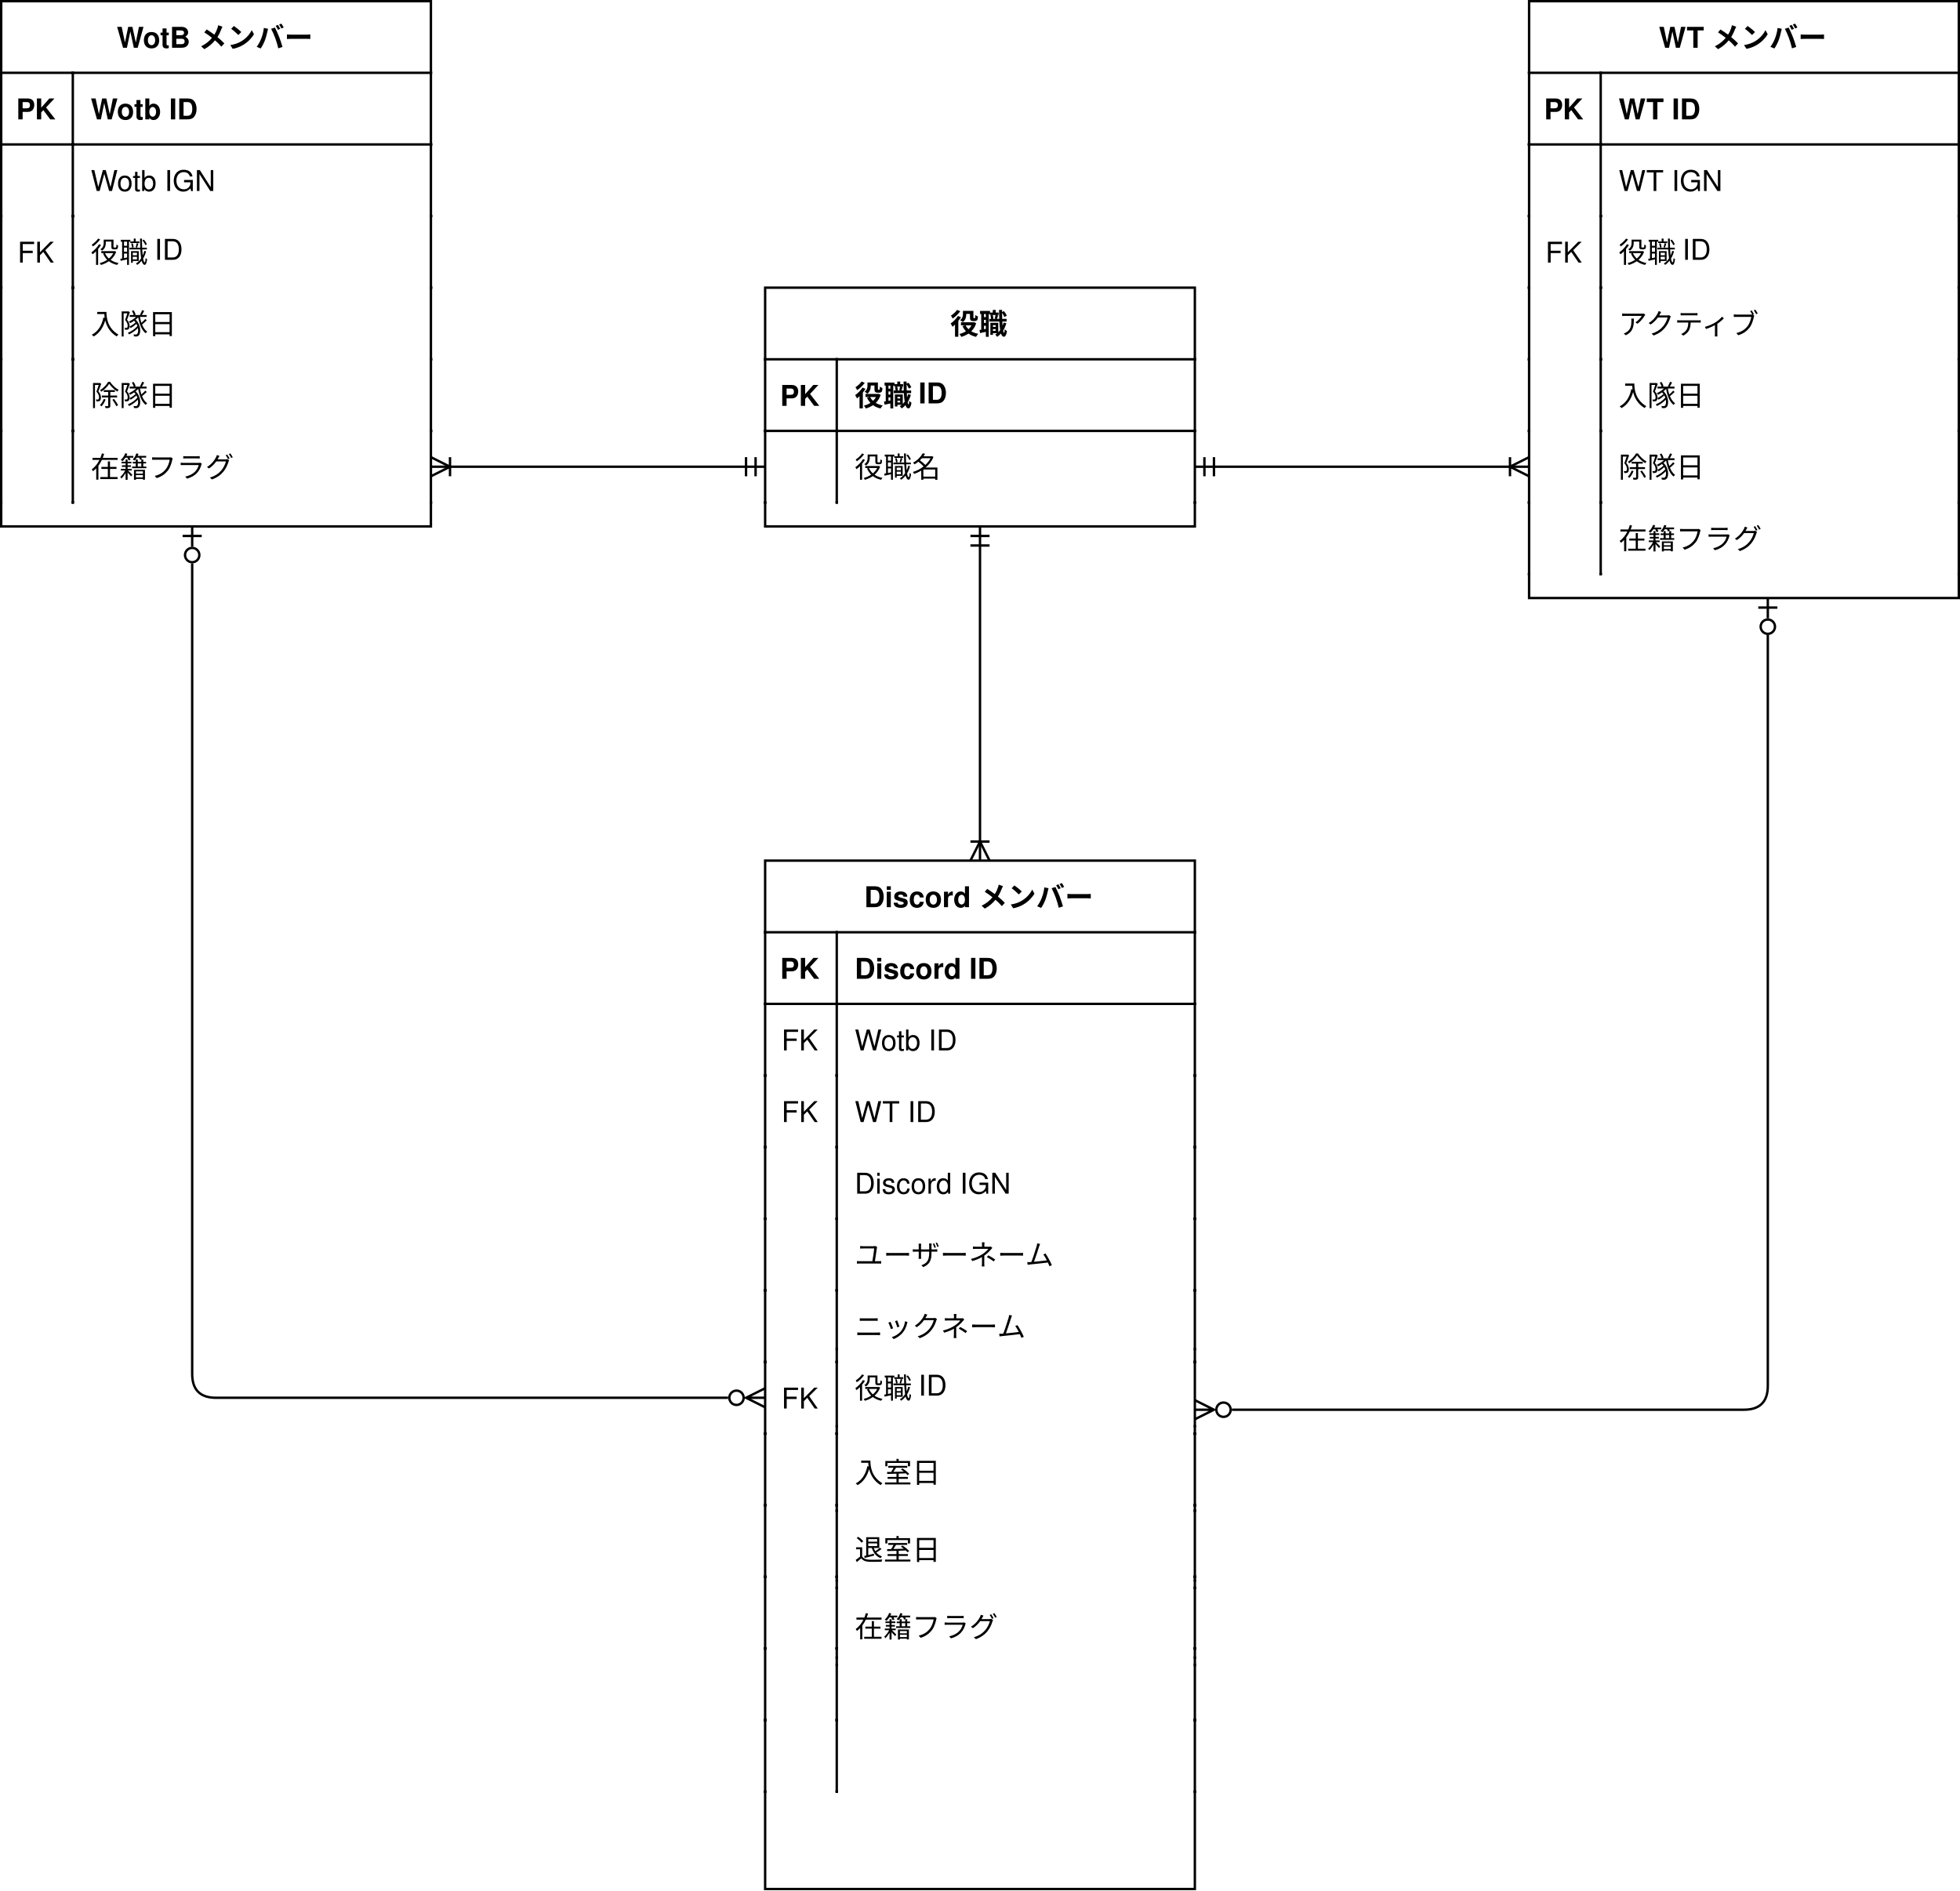
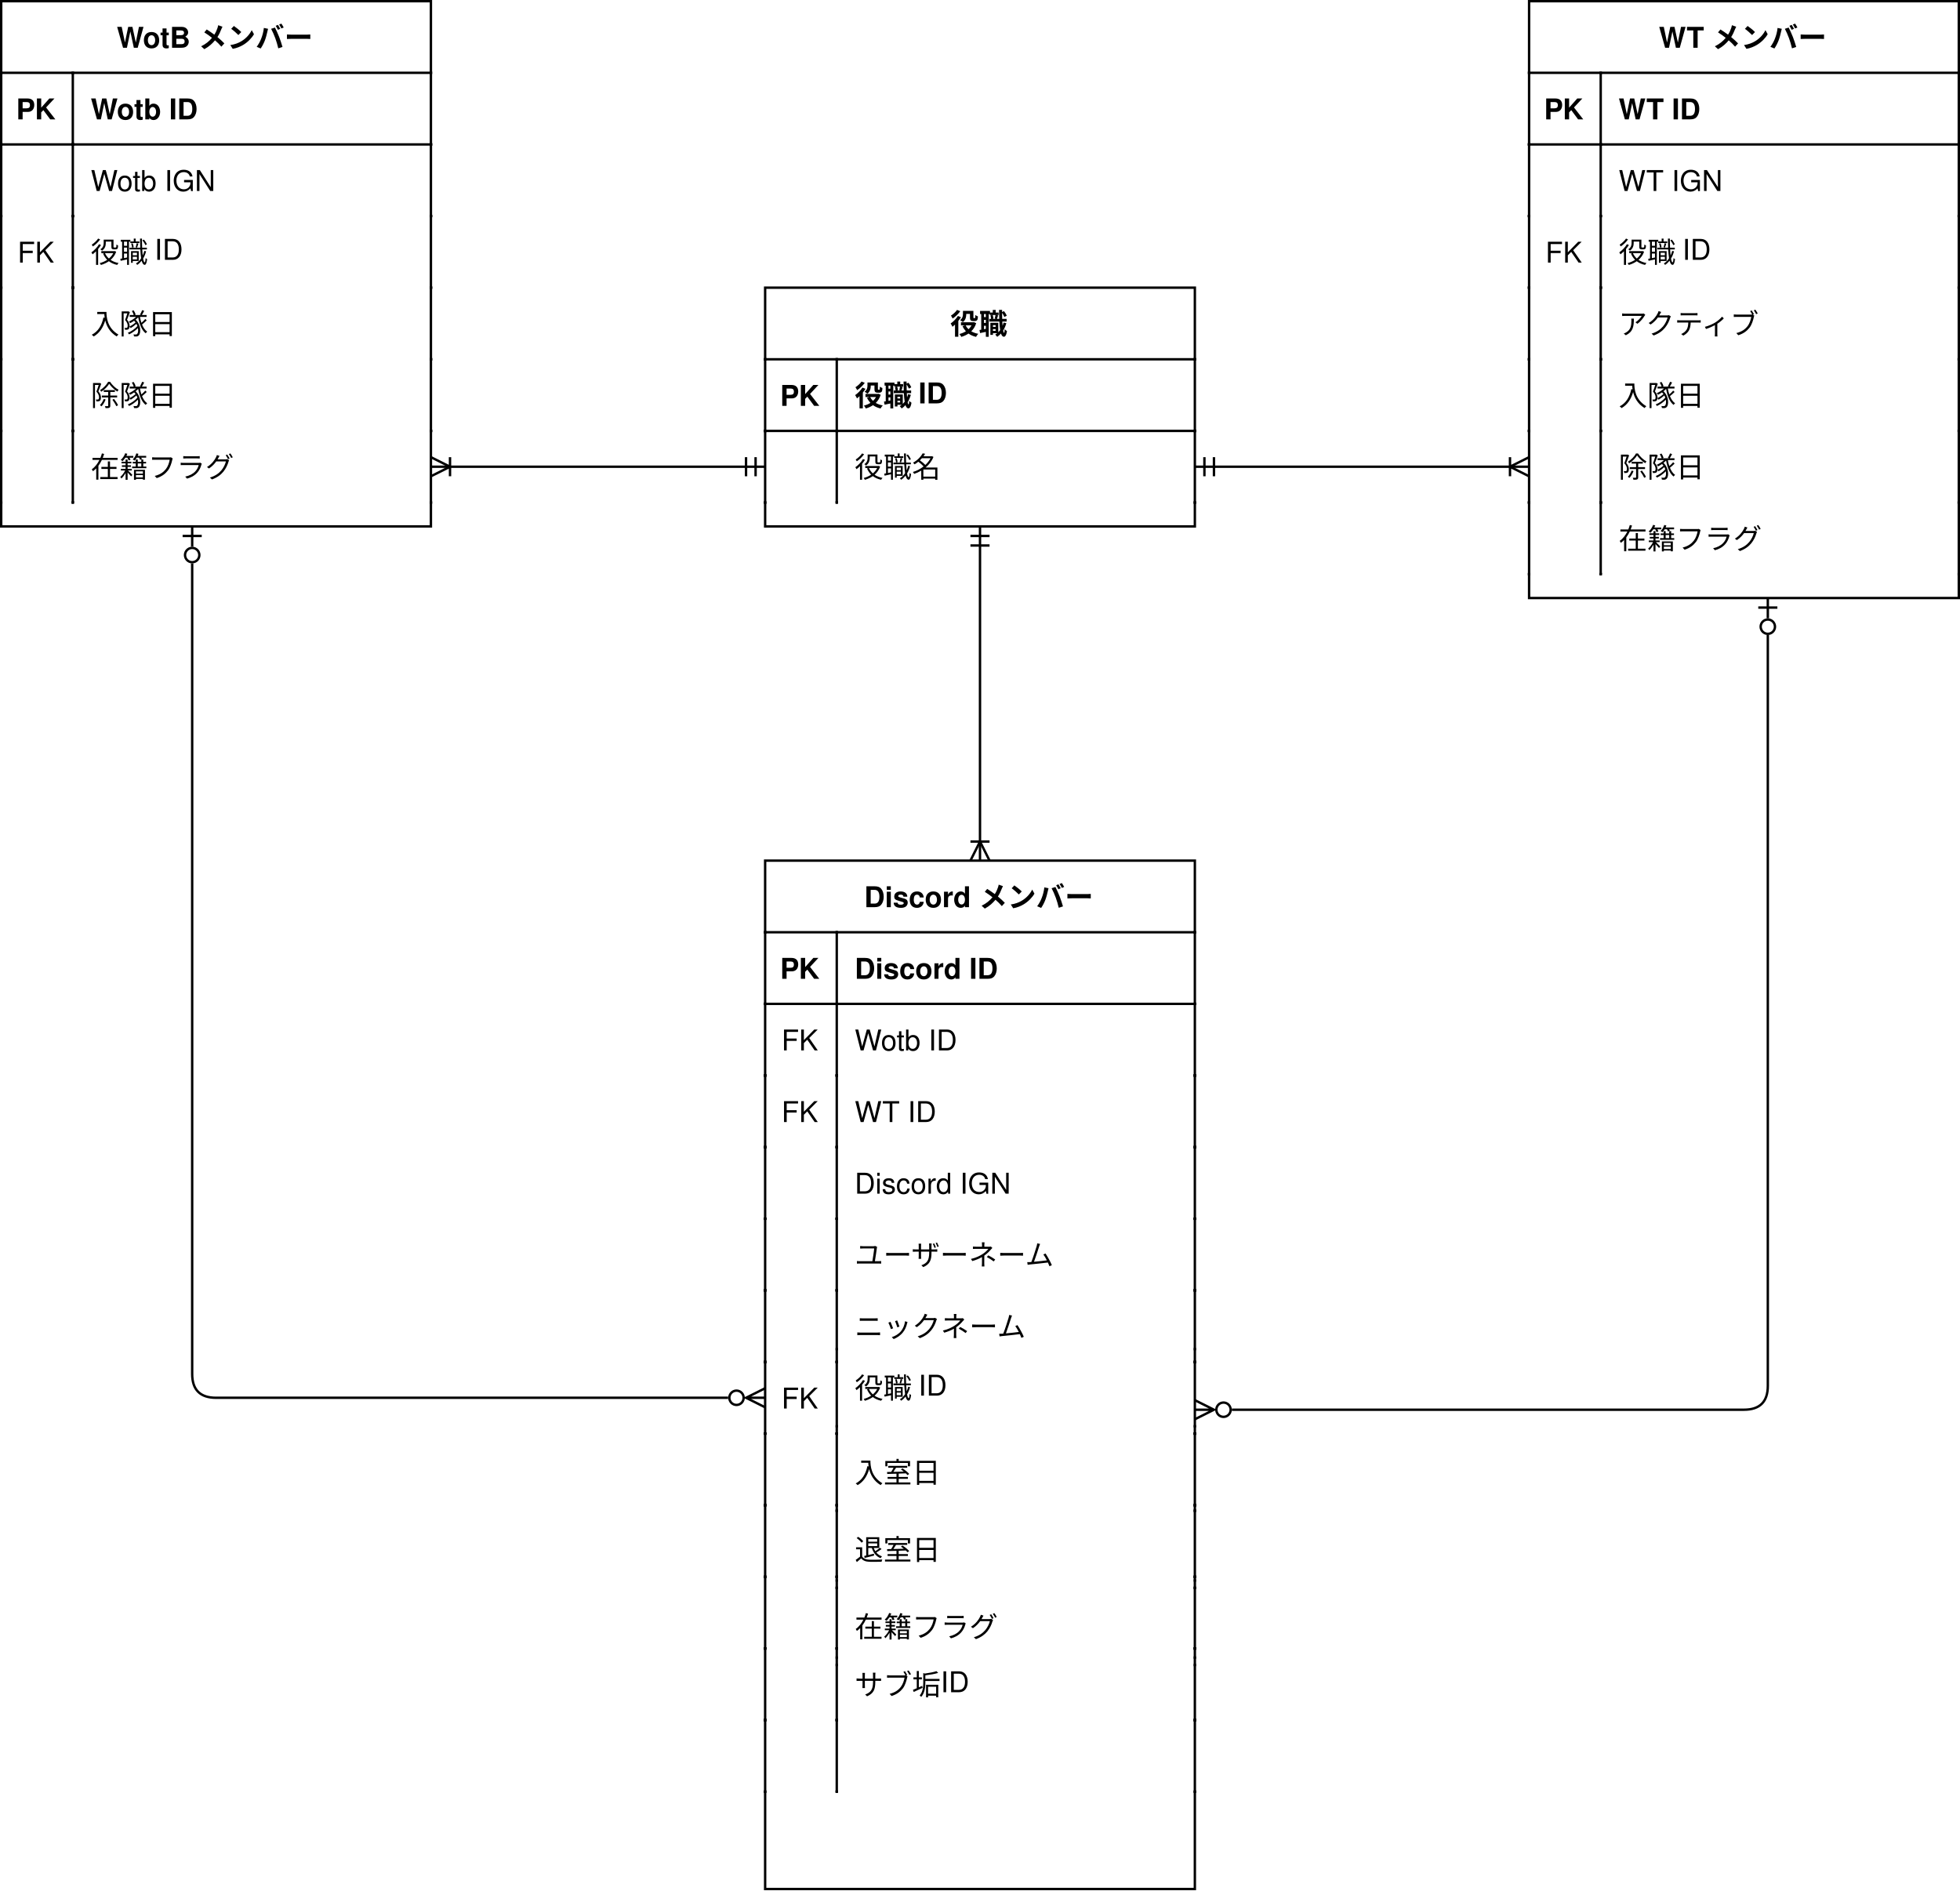
- <svg xmlns="http://www.w3.org/2000/svg" host="65bd71144e" version="1.1" width="821px" height="792px" viewBox="-0.5 -0.5 821 792" content="&lt;mxfile&gt;&lt;diagram id=&quot;SATHUXO9PVaUvgbyGDR9&quot; name=&quot;ページ1&quot;&gt;7Z1bj5s4FMc/jV8jiLk+JplMd7XTbdWO1O4jDUyCRHBEmEv66dcGG0hMWptQBgzSKAPGceD87R++HA4ArvZvHxLvsPuI/CACc81/A/AOzOe6Zhv4H0k55SmmoeUJ2yT0aaYy4Wv4M2DfpKnPoR8czzKmCEVpeDhP3KA4DjbpWZqXJOj1PNsTis5/9eBtAy7h68aL+NRvoZ/uaKpuueWBv4Jwu6M/7czt/MDeY5nplRx3no9eK0lwDeAqQSjNt/ZvqyAixmN2yb93f+VocWJJEKciX4D5F1686Jle2zeULnEKWEPgQLDQ6cYS0g2XHVqu6CWkJ2YXfDUHspl6P0jS8ph6SUrlgxpOwIKkXhgHCU7Qs/0o8g7HMMuep+zCyH/wTug5ZQWxveVT+Bb4X3L1SF4s5AMujOySwp9w4V/pyZDDXhRuY7y9wbYgv7hMgiM+lwfvmNIcvLWoAV+CJA3eKknUeh8CtA/S5ISz0KOQCklrMtP1tVItHJq2q9SIIqNHq+K2KLlUC29QwerFMzjxriqCrzENvegLbg1evM3EObc9MaCfoMOjl2yDlCYcUEhMt37B9imsHEbRCkWISBijmJSUogM9GAVP7Ls/UJqiPVOKXnlRaHbV5hL/YTustJkJTHy6K7yvl/v4j2RP0hWKj2mCKw4pI8D6vQZEwxr9oLB+p3P9ficYbEEvk9Pr8z9yimU480rFpMXQLsS4bDMIW+4pyoi0C30/iGutbAhbuWJWKGlVWlhpAOnSvAhX3thLgyV6jv0jJ1VxnkLqWXWo/IFT/r57ZxEZ6PK8y+PB24Tx9iH/pnWhsvkHVL5gYbUtma2qLlRcu7Lbg4DsZZXoF2StDiHr3KhX660z8ENWnjhhbWETK0RY9yphP/zbd8S2LavKSGXDuImpNzDV7ZCpus4Jdv/ePddGWC1q3qi4qs/59rY2wfIOLF2wdoCjg6U9iI5s6yorjVl+cmfCrCxmddEZnVY4e+uMTk8oK25llSjLT+8QyjomWJhg7QJ3AZwFWFvAtUmKGqQVV1pp0loTWKXBanYJVnuQHLWEjaoSR2tmcAg+XbAwlOWouNIqc9SFE0elOep0yFHXGCJH3VH2R936/qi7AgsHrG2AK6pzxxb1Tbbe72Ybc7DU3lnplsgqob3KZIU1q5ePYHLzEK0Ult3Qz8NsgbpwGGuQ3Tp6iPeY3sHTA/J92IG6esBRrkTCmqVIgsv+z5A3c/WQUFnluyRzQ+05aLsdkEiDtktvD4NfmXznFtpohFJUvFFR1phfoawq7h4SsiqN1WkhsgWsdunwYfALkcN0+DBGOfVj1E/9KOvwIaGy0pzlJ3kmzkpztlOPD+PWqZ2eYHaUK5VG3UplNnu+KDbu6TSqY7GUYoZV0mmgt/Cd1i4zM7gTa+VZ26UTCPutgaHVFTaqQmg1a+Z1VHemk1BaZZCaU6e1AUi79AIxJd10+gFSVq9GBtIal3LVvekklFYZpLIDjAmk+Ejx8FAn7nSDdEt2RznYd+sG++Nzp5sG+9lPsqXLip6Bvw2Y5wWVaJfuI9q0sAWT03cixsxku/+xVkh27t7O9k7Fnr8gEavw7voLLvURffTiU37gPiQnmGXLXPDKjHsv9j9lp5AdqGTkJaUjrSN6Tjb0UnSN9gRShn9yV6Vp5Dp/KXwSRF4avgRnxd/09IYmtp5xpYGNyE0RsqbAhgWG4N1M19p4ykYbxgJEp46KZeXtpaeirvErEAN1VSyr36g6JrpW3zMZ4GpvM+dFGd2V7pRovNdqH/Hb6QiwAX679F/Ub46F048xYVn3xsXemsg4Newl40SNDA97zt/2tVaat1DAr3GboOdDjQ2vWLCIWUx1B9WwwCI9fii6EGBAbWbb2ES25WafVgs0E/H0vGYReM2JS9wm73HNJj82vQuPG5T4YLyP1zVzu7yuGZWLfDotSDYNUznJzF6PUk1lBqnmKMeoJj9ELSGp6rhUQmqVu0nWfBC07XRUKk/bLgelFt+LG+bTH0XVGxVsLd7lYzCR6lvXVWWy6oak/8BEUtBx4OSaRwSGidKiro2LpbrBz6kPJBJE+7qqzVLJ0GYTS0HHz8rpxnv7pzYk5yhfl6TXPI1aGfOrEuJBRl2V+WnVuGhNPJXmaZfPw1m3ToP3g6+WuJUVwqtV8+A4XWyyyqUl6nx8kQJLT+UiZaGIg7JEbVAax85EX3n6dvkQHXtX8MBg6wgbVSHYsuCvPGydJduAXMQHdRkrXglUZqyty8k5MRZ0/HydzdYJhj77al/zF1Mbu7fGDewrQCXkVBqg05RrA4CKPtLVCkAHOeNqj3LC1e7ddE5btJxmWDMzTIv9DWhpd0lLyUmXntBylAv79q3PyvWWltN6PimNtfGJllIu/R3S0pGcPukHLZk1xkVLh59IUYOWEnIqTcvpxZsNaNnlE1DOIN+86TR6DnDwtLzVF6a3tJzes5D9pCap54RLokmncTW0QcaoLWrWuICpazVRapUgpoygSiMTCowgrkWGuBpNQD5aBr3I4i2+xszSoWNYupl9GmKmn8+tmW6WXzNvBxZ7Kmn4QbwEGwYUbxi/rbrzWRnSA3/+IuRk/xqGWSP8YBWuaaE1ol/tIrjWrAz0QT4FSThg/d1fvugCf66zQO1KxWeXafus82jOoFvReAw1o+aOuXYB7jHjv6lmFIER7JnlVm7FgrfwIdcM3ayrGqOIRX7jDUbXtJmml7rr9ghqCxSYjqoGLz8G2z226LpMOo9C/jNI0CP6xEU4fwvT71Rhsp1FN8+DneO9Mrw52alEN78exDz/HRruvFEcc+Zn99uQ5RWF6gRiacKRzekvfCYzMOXow7oYfbgXuuenTr9Uas6VUwQNvXQJYwXlYdu5ghpVHgGvojYqT/sVoSeimxdjTktvqLptX6hui6mO7eidKtnotKD0CYue10V+vJGfQeMqaPD3K8F3LRQ7FRb1710L1BOl+q4FFwrW4fbftWDwy/Kib7YYqrVZd+qPWxvvJgil1aaQeIfdR+QHJMf/&lt;/diagram&gt;&lt;/mxfile&gt;">
+ <svg xmlns="http://www.w3.org/2000/svg" host="65bd71144e" version="1.1" width="821px" height="792px" viewBox="-0.5 -0.5 821 792" content="&lt;mxfile&gt;&lt;diagram id=&quot;SATHUXO9PVaUvgbyGDR9&quot; name=&quot;ページ1&quot;&gt;7Z1dj5s4FIZ/jW8jiPm8TDKZ7mqn26odqd1LGpgEieCIMB/pr18bbCAxaW1CGTBIUQSGOHDewwO2jw8ArvZvHxLvsPuI/CACc81/A/AOzOemYeFvUnDKCwzXzgu2SejnRXpZ8DX8GdBCjZY+h35wPNsxRShKw8N54QbFcbBJz8q8JEGv57s9oej8Xw/eNuAKvm68iC/9Fvrpjpbqlltu+CsItzv6186cnt/eYzvTMznuPB+9VorgGsBVglCaL+3fVkFEbMfskv/u/srW4sCSIE5FfgDzH7x40TM9t28oXeISsIbAgWCh04UlpAsu27Rc0VNIT8wu+GwOZDH1fpCi5TH1kpTKBzVcgAVJvTAOElygZ+tR5B2OYbZ7XrILI//BO6HnlFXE1pZP4Vvgf8nVI/tiIR9wZWSVVP6EK/9KD4Zs9qJwG+PlDbYF+cdlEhzxsTx4x5TuwVuLGvAlSNLgrVJErfchQPsgTU54F7oVUiGpJzNdXytu4dCyXcUjih096orbouZSLbxABasXz+DEu6oIPsc09KIv+Grw4m0mzrntiQH9BB0evWQbpLTggEJiuvULtk9h5TCKVihCRMIYxaSmFB3oxih4Yr/9gdIU7ZlS9MyLSrOzNpf4g+2w0mYmMPHhrvC6Xq7jD9k9SVcoPqYJdhxSR4D1ew2IhjX6QWH9Tuf6/U4w2IJeJqfX53/kFMtw5pWKSYuhXYhxec0gbLmnKCPSLvT9IK61siFs5YpZoaRVaWWlAaRr8yLsvLGXBkv0HPtHTqriOIXUs+pQ+QOX/H33ziIy0OX7Lo8HbxPG24f8l9aFyuYfUPmChdVryWxVdaHq2pXdHgRkL12iX5C1OoSsc6NerV+dgR+y+sQJawubWCHCulcJ++HfviO2bVlVRiprxk1MvYGpbodM1XVOsPv3fnJthNXC80bFVX3OX29rEyzvwNIFawc4Oljag3iQbV1lpTHLd+5MmJXFrC7ao9MKZ2/t0ekJZcWtrBJl+e4dQlnHBAsTrF3gLoCzAGsLuDYpUYO04korTVprAqs0WM0uwWoPkqOWsFFV4mhNDw7BpwsWhrIcFVdaZY66cOKoNEedDjnqGkPkqDvK51G3/nnUXYGFA9Y2wI7q3LFBfZON97vZwhwstXdWuiWySmivMllhzejlI5jCPESdwrIbxnmYLVAXDmMMsttAD/EnpneI9ID8M+xAQz3gKEciYc1QJMFl/3vIm4V6SKis8l3SmAYmWwBtl9EeBj8y+c5XaKMWSuF4o6KsMb9CWVXCPSRkVRqr00BkC1jtMuDD4AcihxnwYYyy68eo7/pRNuBDQmWlOct38kycleZspxEfxq1dOz3B7ChHKo26kcqs93xRLNzTblTHYiVFD6tk0EBv4TuNXWZmcCfWyrO2yyAQ9l8DQ6srbFSF0GrW9OuoHkwnobTKIDWnh9YGIO0yCsSUDNPpB0iZX40MpDUh5apH00korTJIZRsYE0jxlmLyUCfhdIMMS3ZH2dh36xr74wunmxr72V+yocuKnoG/DVjkBZVol+4jemlhCyan70SMmclW/2NXIVm5eztbOxVr/oJkrMKr6y+41kf00YtP+Yb7kBxgtlsWglfuuPdi/1N2CNmGyo68pLSldUTPyYaeiq7RJ4GU4Z/cVWkZOc9fCp8EkZeGL8FZ9TfN3tDExjOuXGAjClOE7FJgzQJD8G6ma23MstGGMQDRaaBi6by9jFTUNX4EYqChiqX7jerBRNfqn0wGONrbLHhRRnelH0o0Pmq1j/jttAXYAL9dxi/qN+fC6UebsPS9cbG3JjNODXtJO1EjzcOe87d9rZXmLRSIa9wm6PlQY8MrFixyFlPdQTUtsMgTPxQdCDCgNrNtbCLbcrNvqwWaiUR6XrMIvBbEJW6T9zhnk2+b3oXHDUp8MN7pdc3CLq9rRuUi304Lkk3NVE4ys9etVFOZRqo5yjaqyTdRS0iq2i6VkFrlxyRrPgjadtoqladtl41Si3+KG+bsj8L1RgVbiw/5GEym+tZ1VZmsuiEZPzCRFHScOLlmisAwUVr42rhYqht8n/pAMkG0r6vaLJVMbTaxFHQ8V0433js+tSE5R/m6JL1mNmqlza9KigcZdVXmp1UTojXxVJqnXc6Hs27tBu8HXy1xKyuEV6tm4jgdbLLKoSUafHxRAstI5aJkoUiAsoQ3KI1jZ6KvPH27nETH3hU8MNg6wkZVCLYs+SsPW2fJFiCX8UFdxoo7gcqMtXU5OSfGgo7n19lsnGDova/2tXgxtbF7a97AvgJUQk6lATp1uTYAqOiUrlYAOsgeV3uUHa5277pz2qLl1MOamWEa7G9AS7tLWkp2uvSElqMc2LdvnSvXW1pO4/mkNnaNT7SUCunvkJaOZPdJP2jJrDEuWjp8R4oatJSQU2laTi/ebEDLLmdAOYN886bTaB7g4GlZl64oH4lnicFcK5sUvgaLuSqRpBJaq4xSXZO8NU4sJZp0mnRDG2QC28KzxkVTXatJYasEMWUEVRqZUKB5cS1txNVUA/KpNOhJFq/4NWaWDh3D0s3s2xAz/XxuzXSz/Jl5O7DYlKXhZ/gSvDCg+IXxW9edz8p8H/j7F/ko+3dhmDXCj05hNm/PmpVZQMi3IAkHrL/7y7dg4O91lsVdqeTtDTwDmjPoVjQeg2fU3DHXLsBPzPgzeUaRNcGeWW7lVix4Cx+yZ+hmnWuMLlF5A2fRNW2m6aXuuj0Cb4EC87aqmc2PwXaPjbwui85TlP8MEvSIPnHpz9/C9DtVmCxnqc/zTOh4rcx9TlYqqc+vZzjP/4fmQm+U5JwF4f02n3lFoTqBWJlw2nP6D59JD0zZ+rAuWh/uhe75odMflZpz9RQZRS/jxVhFeU53rqJGziMQctSG87TvCD0R3bxoc1p6Q9Vt+0J1W0x1bEfvVNmNdgtKH7DocV3sjxfyI2jsggZ/vxJ8EUOxUmFR/17EQMNUqi9icKGgD7f/IgaDH7MXfe3FUK3NHqf+uLXxaoJQWr0UEu+w+4j8gOzxPw==&lt;/diagram&gt;&lt;/mxfile&gt;">
  <defs>
    <clipPath id="mx-clip-0-30-30-30-0">
      <rect x="0" y="30" width="30" height="30" />
    </clipPath>
    <clipPath id="mx-clip-36-30-144-30-0">
      <rect x="36" y="30" width="144" height="30" />
    </clipPath>
    <clipPath id="mx-clip-36-60-144-30-0">
      <rect x="36" y="60" width="144" height="30" />
    </clipPath>
    <clipPath id="mx-clip-0-90-30-30-0">
      <rect x="0" y="90" width="30" height="30" />
    </clipPath>
    <clipPath id="mx-clip-36-90-144-30-0">
      <rect x="36" y="90" width="144" height="30" />
    </clipPath>
    <clipPath id="mx-clip-36-120-144-30-0">
      <rect x="36" y="120" width="144" height="30" />
    </clipPath>
    <clipPath id="mx-clip-36-150-144-30-0">
      <rect x="36" y="150" width="144" height="30" />
    </clipPath>
    <clipPath id="mx-clip-36-180-144-30-0">
      <rect x="36" y="180" width="144" height="30" />
    </clipPath>
    <clipPath id="mx-clip-640-30-30-30-0">
      <rect x="640" y="30" width="30" height="30" />
    </clipPath>
    <clipPath id="mx-clip-676-30-144-30-0">
      <rect x="676" y="30" width="144" height="30" />
    </clipPath>
    <clipPath id="mx-clip-676-60-144-30-0">
      <rect x="676" y="60" width="144" height="30" />
    </clipPath>
    <clipPath id="mx-clip-640-90-30-30-0">
      <rect x="640" y="90" width="30" height="30" />
    </clipPath>
    <clipPath id="mx-clip-676-90-144-30-0">
      <rect x="676" y="90" width="144" height="30" />
    </clipPath>
    <clipPath id="mx-clip-676-120-144-30-0">
      <rect x="676" y="120" width="144" height="30" />
    </clipPath>
    <clipPath id="mx-clip-676-150-144-30-0">
      <rect x="676" y="150" width="144" height="30" />
    </clipPath>
    <clipPath id="mx-clip-676-180-144-30-0">
      <rect x="676" y="180" width="144" height="30" />
    </clipPath>
    <clipPath id="mx-clip-676-210-144-30-0">
      <rect x="676" y="210" width="144" height="30" />
    </clipPath>
    <clipPath id="mx-clip-320-150-30-30-0">
      <rect x="320" y="150" width="30" height="30" />
    </clipPath>
    <clipPath id="mx-clip-356-150-144-30-0">
      <rect x="356" y="150" width="144" height="30" />
    </clipPath>
    <clipPath id="mx-clip-356-180-144-30-0">
      <rect x="356" y="180" width="144" height="30" />
    </clipPath>
    <clipPath id="mx-clip-320-390-30-30-0">
      <rect x="320" y="390" width="30" height="30" />
    </clipPath>
    <clipPath id="mx-clip-356-390-144-30-0">
      <rect x="356" y="390" width="144" height="30" />
    </clipPath>
    <clipPath id="mx-clip-320-420-30-30-0">
      <rect x="320" y="420" width="30" height="30" />
    </clipPath>
    <clipPath id="mx-clip-356-420-144-30-0">
      <rect x="356" y="420" width="144" height="30" />
    </clipPath>
    <clipPath id="mx-clip-320-450-30-30-0">
      <rect x="320" y="450" width="30" height="30" />
    </clipPath>
    <clipPath id="mx-clip-356-450-144-30-0">
      <rect x="356" y="450" width="144" height="30" />
    </clipPath>
    <clipPath id="mx-clip-356-480-144-30-0">
      <rect x="356" y="480" width="144" height="30" />
    </clipPath>
    <clipPath id="mx-clip-356-510-144-30-0">
      <rect x="356" y="510" width="144" height="30" />
    </clipPath>
    <clipPath id="mx-clip-356-540-144-30-0">
      <rect x="356" y="540" width="144" height="30" />
    </clipPath>
    <clipPath id="mx-clip-320-570-30-30-0">
      <rect x="320" y="570" width="30" height="30" />
+     </clipPath>
+     <clipPath id="mx-clip-356-690-144-30-0">
+       <rect x="356" y="690" width="144" height="30" />
    </clipPath>
    <clipPath id="mx-clip-356-565-144-32-0">
      <rect x="356" y="565" width="144" height="32" />
    </clipPath>
    <clipPath id="mx-clip-356-600-144-32-0">
      <rect x="356" y="600" width="144" height="32" />
    </clipPath>
    <clipPath id="mx-clip-356-632-144-32-0">
      <rect x="356" y="632" width="144" height="32" />
    </clipPath>
    <clipPath id="mx-clip-356-665-144-32-0">
      <rect x="356" y="665" width="144" height="32" />
    </clipPath>
  </defs>
  <g>
    <path d="M 0 30 L 0 0 L 180 0 L 180 30" fill="rgb(255, 255, 255)" stroke="rgb(0, 0, 0)" stroke-miterlimit="10" pointer-events="all" />
    <path d="M 0 30 L 0 220 L 180 220 L 180 30" fill="none" stroke="rgb(0, 0, 0)" stroke-miterlimit="10" pointer-events="none" />
    <path d="M 0 30 L 180 30" fill="none" stroke="rgb(0, 0, 0)" stroke-miterlimit="10" pointer-events="none" />
    <path d="M 30 30 L 30 60 L 30 90 L 30 120 L 30 150 L 30 180 L 30 210" fill="none" stroke="rgb(0, 0, 0)" stroke-miterlimit="10" pointer-events="none" />
    <g fill="rgb(0, 0, 0)" font-family="Helvetica" font-weight="bold" pointer-events="none" text-anchor="middle" font-size="12px">
      <text x="89.5" y="19.5">
                WotB メンバー
            </text>
    </g>
    <path d="M 0 30 M 180 30 M 180 60 L 0 60" fill="none" stroke="rgb(0, 0, 0)" stroke-linecap="square" stroke-miterlimit="10" pointer-events="none" />
    <path d="M 0 30 M 30 30 M 30 60 M 0 60" fill="none" stroke="rgb(0, 0, 0)" stroke-linecap="square" stroke-miterlimit="10" pointer-events="none" />
    <g fill="rgb(0, 0, 0)" font-family="Helvetica" font-weight="bold" pointer-events="none" clip-path="url(#mx-clip-0-30-30-30-0)" text-anchor="middle" font-size="12px">
      <text x="14.5" y="49.5">
                PK
            </text>
    </g>
    <path d="M 30 30 M 180 30 M 180 60 M 30 60" fill="none" stroke="rgb(0, 0, 0)" stroke-linecap="square" stroke-miterlimit="10" pointer-events="none" />
    <g fill="rgb(0, 0, 0)" font-family="Helvetica" font-weight="bold" text-decoration="underline" pointer-events="none" clip-path="url(#mx-clip-36-30-144-30-0)" font-size="12px">
      <text x="37.5" y="49.5">
                Wotb ID
            </text>
    </g>
    <path d="M 0 60 M 180 60 M 180 90 M 0 90" fill="none" stroke="rgb(0, 0, 0)" stroke-linecap="square" stroke-miterlimit="10" pointer-events="none" />
    <path d="M 0 60 M 30 60 M 30 90 M 0 90" fill="none" stroke="rgb(0, 0, 0)" stroke-linecap="square" stroke-miterlimit="10" pointer-events="none" />
    <path d="M 30 60 M 180 60 M 180 90 M 30 90" fill="none" stroke="rgb(0, 0, 0)" stroke-linecap="square" stroke-miterlimit="10" pointer-events="none" />
    <g fill="rgb(0, 0, 0)" font-family="Helvetica" pointer-events="none" clip-path="url(#mx-clip-36-60-144-30-0)" font-size="12px">
      <text x="37.5" y="79.5">
                Wotb IGN
            </text>
    </g>
    <path d="M 0 90 M 180 90 M 180 120 M 0 120" fill="none" stroke="rgb(0, 0, 0)" stroke-linecap="square" stroke-miterlimit="10" pointer-events="none" />
    <path d="M 0 90 M 30 90 M 30 120 M 0 120" fill="none" stroke="rgb(0, 0, 0)" stroke-linecap="square" stroke-miterlimit="10" pointer-events="none" />
    <g fill="rgb(0, 0, 0)" font-family="Helvetica" pointer-events="none" clip-path="url(#mx-clip-0-90-30-30-0)" text-anchor="middle" font-size="12px">
      <text x="14.5" y="109.5">
                FK
            </text>
    </g>
    <path d="M 30 90 M 180 90 M 180 120 M 30 120" fill="none" stroke="rgb(0, 0, 0)" stroke-linecap="square" stroke-miterlimit="10" pointer-events="none" />
    <g fill="rgb(0, 0, 0)" font-family="Helvetica" pointer-events="none" clip-path="url(#mx-clip-36-90-144-30-0)" font-size="12px">
      <text x="37.5" y="109.5">
                役職 ID
            </text>
    </g>
    <path d="M 0 120 M 180 120 M 180 150 M 0 150" fill="none" stroke="rgb(0, 0, 0)" stroke-linecap="square" stroke-miterlimit="10" pointer-events="none" />
    <path d="M 0 120 M 30 120 M 30 150 M 0 150" fill="none" stroke="rgb(0, 0, 0)" stroke-linecap="square" stroke-miterlimit="10" pointer-events="none" />
    <path d="M 30 120 M 180 120 M 180 150 M 30 150" fill="none" stroke="rgb(0, 0, 0)" stroke-linecap="square" stroke-miterlimit="10" pointer-events="none" />
    <g fill="rgb(0, 0, 0)" font-family="Helvetica" pointer-events="none" clip-path="url(#mx-clip-36-120-144-30-0)" font-size="12px">
      <text x="37.5" y="139.5">
                入隊日
            </text>
    </g>
    <path d="M 0 150 M 180 150 M 180 180 M 0 180" fill="none" stroke="rgb(0, 0, 0)" stroke-linecap="square" stroke-miterlimit="10" pointer-events="none" />
    <path d="M 0 150 M 30 150 M 30 180 M 0 180" fill="none" stroke="rgb(0, 0, 0)" stroke-linecap="square" stroke-miterlimit="10" pointer-events="none" />
    <path d="M 30 150 M 180 150 M 180 180 M 30 180" fill="none" stroke="rgb(0, 0, 0)" stroke-linecap="square" stroke-miterlimit="10" pointer-events="none" />
    <g fill="rgb(0, 0, 0)" font-family="Helvetica" pointer-events="none" clip-path="url(#mx-clip-36-150-144-30-0)" font-size="12px">
      <text x="37.5" y="169.5">
                除隊日
            </text>
    </g>
    <path d="M 0 180 M 180 180 M 180 210 M 0 210" fill="none" stroke="rgb(0, 0, 0)" stroke-linecap="square" stroke-miterlimit="10" pointer-events="none" />
    <path d="M 0 180 M 30 180 M 30 210 M 0 210" fill="none" stroke="rgb(0, 0, 0)" stroke-linecap="square" stroke-miterlimit="10" pointer-events="none" />
    <path d="M 30 180 M 180 180 M 180 210 M 30 210" fill="none" stroke="rgb(0, 0, 0)" stroke-linecap="square" stroke-miterlimit="10" pointer-events="none" />
    <g fill="rgb(0, 0, 0)" font-family="Helvetica" pointer-events="none" clip-path="url(#mx-clip-36-180-144-30-0)" font-size="12px">
      <text x="37.5" y="199.5">
                在籍フラグ
            </text>
    </g>
    <path d="M 640 30 L 640 0 L 820 0 L 820 30" fill="rgb(255, 255, 255)" stroke="rgb(0, 0, 0)" stroke-miterlimit="10" pointer-events="none" />
    <path d="M 640 30 L 640 250 L 820 250 L 820 30" fill="none" stroke="rgb(0, 0, 0)" stroke-miterlimit="10" pointer-events="none" />
    <path d="M 640 30 L 820 30" fill="none" stroke="rgb(0, 0, 0)" stroke-miterlimit="10" pointer-events="none" />
    <path d="M 670 30 L 670 60 L 670 90 L 670 120 L 670 150 L 670 180 L 670 210 L 670 240" fill="none" stroke="rgb(0, 0, 0)" stroke-miterlimit="10" pointer-events="none" />
    <g fill="rgb(0, 0, 0)" font-family="Helvetica" font-weight="bold" pointer-events="none" text-anchor="middle" font-size="12px">
      <text x="729.5" y="19.5">
                WT メンバー
            </text>
    </g>
    <path d="M 640 30 M 820 30 M 820 60 L 640 60" fill="none" stroke="rgb(0, 0, 0)" stroke-linecap="square" stroke-miterlimit="10" pointer-events="none" />
    <path d="M 640 30 M 670 30 M 670 60 M 640 60" fill="none" stroke="rgb(0, 0, 0)" stroke-linecap="square" stroke-miterlimit="10" pointer-events="none" />
    <g fill="rgb(0, 0, 0)" font-family="Helvetica" font-weight="bold" pointer-events="none" clip-path="url(#mx-clip-640-30-30-30-0)" text-anchor="middle" font-size="12px">
      <text x="654.5" y="49.5">
                PK
            </text>
    </g>
    <path d="M 670 30 M 820 30 M 820 60 M 670 60" fill="none" stroke="rgb(0, 0, 0)" stroke-linecap="square" stroke-miterlimit="10" pointer-events="none" />
    <g fill="rgb(0, 0, 0)" font-family="Helvetica" font-weight="bold" text-decoration="underline" pointer-events="none" clip-path="url(#mx-clip-676-30-144-30-0)" font-size="12px">
      <text x="677.5" y="49.5">
                WT ID
            </text>
    </g>
    <path d="M 640 60 M 820 60 M 820 90 M 640 90" fill="none" stroke="rgb(0, 0, 0)" stroke-linecap="square" stroke-miterlimit="10" pointer-events="none" />
    <path d="M 640 60 M 670 60 M 670 90 M 640 90" fill="none" stroke="rgb(0, 0, 0)" stroke-linecap="square" stroke-miterlimit="10" pointer-events="none" />
    <path d="M 670 60 M 820 60 M 820 90 M 670 90" fill="none" stroke="rgb(0, 0, 0)" stroke-linecap="square" stroke-miterlimit="10" pointer-events="none" />
    <g fill="rgb(0, 0, 0)" font-family="Helvetica" pointer-events="none" clip-path="url(#mx-clip-676-60-144-30-0)" font-size="12px">
      <text x="677.5" y="79.5">
                WT IGN
            </text>
    </g>
    <path d="M 640 90 M 820 90 M 820 120 M 640 120" fill="none" stroke="rgb(0, 0, 0)" stroke-linecap="square" stroke-miterlimit="10" pointer-events="none" />
    <path d="M 640 90 M 670 90 M 670 120 M 640 120" fill="none" stroke="rgb(0, 0, 0)" stroke-linecap="square" stroke-miterlimit="10" pointer-events="none" />
    <g fill="rgb(0, 0, 0)" font-family="Helvetica" pointer-events="none" clip-path="url(#mx-clip-640-90-30-30-0)" text-anchor="middle" font-size="12px">
      <text x="654.5" y="109.5">
                FK
            </text>
    </g>
    <path d="M 670 90 M 820 90 M 820 120 M 670 120" fill="none" stroke="rgb(0, 0, 0)" stroke-linecap="square" stroke-miterlimit="10" pointer-events="none" />
    <g fill="rgb(0, 0, 0)" font-family="Helvetica" pointer-events="none" clip-path="url(#mx-clip-676-90-144-30-0)" font-size="12px">
      <text x="677.5" y="109.5">
                役職 ID
            </text>
    </g>
    <path d="M 640 120 M 820 120 M 820 150 M 640 150" fill="none" stroke="rgb(0, 0, 0)" stroke-linecap="square" stroke-miterlimit="10" pointer-events="none" />
    <path d="M 640 120 M 670 120 M 670 150 M 640 150" fill="none" stroke="rgb(0, 0, 0)" stroke-linecap="square" stroke-miterlimit="10" pointer-events="none" />
    <path d="M 670 120 M 820 120 M 820 150 M 670 150" fill="none" stroke="rgb(0, 0, 0)" stroke-linecap="square" stroke-miterlimit="10" pointer-events="none" />
    <g fill="rgb(0, 0, 0)" font-family="Helvetica" pointer-events="none" clip-path="url(#mx-clip-676-120-144-30-0)" font-size="12px">
      <text x="677.5" y="139.5">
                アクティブ
            </text>
    </g>
    <path d="M 640 150 M 820 150 M 820 180 M 640 180" fill="none" stroke="rgb(0, 0, 0)" stroke-linecap="square" stroke-miterlimit="10" pointer-events="none" />
    <path d="M 640 150 M 670 150 M 670 180 M 640 180" fill="none" stroke="rgb(0, 0, 0)" stroke-linecap="square" stroke-miterlimit="10" pointer-events="none" />
    <path d="M 670 150 M 820 150 M 820 180 M 670 180" fill="none" stroke="rgb(0, 0, 0)" stroke-linecap="square" stroke-miterlimit="10" pointer-events="none" />
    <g fill="rgb(0, 0, 0)" font-family="Helvetica" pointer-events="none" clip-path="url(#mx-clip-676-150-144-30-0)" font-size="12px">
      <text x="677.5" y="169.5">
                入隊日
            </text>
    </g>
    <path d="M 640 180 M 820 180 M 820 210 M 640 210" fill="none" stroke="rgb(0, 0, 0)" stroke-linecap="square" stroke-miterlimit="10" pointer-events="none" />
    <path d="M 640 180 M 670 180 M 670 210 M 640 210" fill="none" stroke="rgb(0, 0, 0)" stroke-linecap="square" stroke-miterlimit="10" pointer-events="none" />
    <path d="M 670 180 M 820 180 M 820 210 M 670 210" fill="none" stroke="rgb(0, 0, 0)" stroke-linecap="square" stroke-miterlimit="10" pointer-events="none" />
    <g fill="rgb(0, 0, 0)" font-family="Helvetica" pointer-events="none" clip-path="url(#mx-clip-676-180-144-30-0)" font-size="12px">
      <text x="677.5" y="199.5">
                除隊日
            </text>
    </g>
    <path d="M 640 210 M 820 210 M 820 240 M 640 240" fill="none" stroke="rgb(0, 0, 0)" stroke-linecap="square" stroke-miterlimit="10" pointer-events="none" />
    <path d="M 640 210 M 670 210 M 670 240 M 640 240" fill="none" stroke="rgb(0, 0, 0)" stroke-linecap="square" stroke-miterlimit="10" pointer-events="none" />
    <path d="M 670 210 M 820 210 M 820 240 M 670 240" fill="none" stroke="rgb(0, 0, 0)" stroke-linecap="square" stroke-miterlimit="10" pointer-events="none" />
    <g fill="rgb(0, 0, 0)" font-family="Helvetica" pointer-events="none" clip-path="url(#mx-clip-676-210-144-30-0)" font-size="12px">
      <text x="677.5" y="229.5">
                在籍フラグ
            </text>
    </g>
    <path d="M 410 220 L 410 360" fill="none" stroke="rgb(0, 0, 0)" stroke-miterlimit="10" pointer-events="none" />
    <path d="M 414 224 L 406 224 M 414 228 L 406 228" fill="none" stroke="rgb(0, 0, 0)" stroke-miterlimit="10" pointer-events="none" />
    <path d="M 406 352 L 414 352 M 414 360 L 410 352 L 406 360" fill="none" stroke="rgb(0, 0, 0)" stroke-miterlimit="10" pointer-events="none" />
    <path d="M 320 150 L 320 120 L 500 120 L 500 150" fill="rgb(255, 255, 255)" stroke="rgb(0, 0, 0)" stroke-miterlimit="10" pointer-events="none" />
    <path d="M 320 150 L 320 220 L 500 220 L 500 150" fill="none" stroke="rgb(0, 0, 0)" stroke-miterlimit="10" pointer-events="none" />
    <path d="M 320 150 L 500 150" fill="none" stroke="rgb(0, 0, 0)" stroke-miterlimit="10" pointer-events="none" />
    <path d="M 350 150 L 350 180 L 350 210" fill="none" stroke="rgb(0, 0, 0)" stroke-miterlimit="10" pointer-events="none" />
    <g fill="rgb(0, 0, 0)" font-family="Helvetica" font-weight="bold" pointer-events="none" text-anchor="middle" font-size="12px">
      <text x="409.5" y="139.5">
                役職
            </text>
    </g>
    <path d="M 320 150 M 500 150 M 500 180 L 320 180" fill="none" stroke="rgb(0, 0, 0)" stroke-linecap="square" stroke-miterlimit="10" pointer-events="none" />
    <path d="M 320 150 M 350 150 M 350 180 M 320 180" fill="none" stroke="rgb(0, 0, 0)" stroke-linecap="square" stroke-miterlimit="10" pointer-events="none" />
    <g fill="rgb(0, 0, 0)" font-family="Helvetica" font-weight="bold" pointer-events="none" clip-path="url(#mx-clip-320-150-30-30-0)" text-anchor="middle" font-size="12px">
      <text x="334.5" y="169.5">
                PK
            </text>
    </g>
    <path d="M 350 150 M 500 150 M 500 180 M 350 180" fill="none" stroke="rgb(0, 0, 0)" stroke-linecap="square" stroke-miterlimit="10" pointer-events="none" />
    <g fill="rgb(0, 0, 0)" font-family="Helvetica" font-weight="bold" text-decoration="underline" pointer-events="none" clip-path="url(#mx-clip-356-150-144-30-0)" font-size="12px">
      <text x="357.5" y="169.5">
                役職 ID
            </text>
    </g>
    <path d="M 320 180 M 500 180 M 500 210 M 320 210" fill="none" stroke="rgb(0, 0, 0)" stroke-linecap="square" stroke-miterlimit="10" pointer-events="none" />
    <path d="M 320 180 M 350 180 M 350 210 M 320 210" fill="none" stroke="rgb(0, 0, 0)" stroke-linecap="square" stroke-miterlimit="10" pointer-events="none" />
    <path d="M 350 180 M 500 180 M 500 210 M 350 210" fill="none" stroke="rgb(0, 0, 0)" stroke-linecap="square" stroke-miterlimit="10" pointer-events="none" />
    <g fill="rgb(0, 0, 0)" font-family="Helvetica" pointer-events="none" clip-path="url(#mx-clip-356-180-144-30-0)" font-size="12px">
      <text x="357.5" y="199.5">
                役職名
            </text>
    </g>
    <path d="M 320 390 L 320 360 L 500 360 L 500 390" fill="rgb(255, 255, 255)" stroke="rgb(0, 0, 0)" stroke-miterlimit="10" pointer-events="none" />
    <path d="M 320 390 L 320 790.77 L 500 790.77 L 500 390" fill="none" stroke="rgb(0, 0, 0)" stroke-miterlimit="10" pointer-events="none" />
    <path d="M 320 390 L 500 390" fill="none" stroke="rgb(0, 0, 0)" stroke-miterlimit="10" pointer-events="none" />
    <path d="M 350 390 L 350 420 L 350 450 L 350 480 L 350 510 L 350 540 L 350 570 L 350 600 L 350 630 L 350 660 L 350 690 L 350 720 L 350 750" fill="none" stroke="rgb(0, 0, 0)" stroke-miterlimit="10" pointer-events="none" />
    <g fill="rgb(0, 0, 0)" font-family="Helvetica" font-weight="bold" pointer-events="none" text-anchor="middle" font-size="12px">
      <text x="409.5" y="379.5">
                Discord メンバー
            </text>
    </g>
    <path d="M 320 390 M 500 390 M 500 420 L 320 420" fill="none" stroke="rgb(0, 0, 0)" stroke-linecap="square" stroke-miterlimit="10" pointer-events="none" />
    <path d="M 320 390 M 350 390 M 350 420 M 320 420" fill="none" stroke="rgb(0, 0, 0)" stroke-linecap="square" stroke-miterlimit="10" pointer-events="none" />
    <g fill="rgb(0, 0, 0)" font-family="Helvetica" font-weight="bold" pointer-events="none" clip-path="url(#mx-clip-320-390-30-30-0)" text-anchor="middle" font-size="12px">
      <text x="334.5" y="409.5">
                PK
            </text>
    </g>
    <path d="M 350 390 M 500 390 M 500 420 M 350 420" fill="none" stroke="rgb(0, 0, 0)" stroke-linecap="square" stroke-miterlimit="10" pointer-events="none" />
    <g fill="rgb(0, 0, 0)" font-family="Helvetica" font-weight="bold" text-decoration="underline" pointer-events="none" clip-path="url(#mx-clip-356-390-144-30-0)" font-size="12px">
      <text x="357.5" y="409.5">
                Discord ID
            </text>
    </g>
    <path d="M 320 420 M 500 420 M 500 450 M 320 450" fill="none" stroke="rgb(0, 0, 0)" stroke-linecap="square" stroke-miterlimit="10" pointer-events="none" />
    <path d="M 320 420 M 350 420 M 350 450 M 320 450" fill="none" stroke="rgb(0, 0, 0)" stroke-linecap="square" stroke-miterlimit="10" pointer-events="none" />
    <g fill="rgb(0, 0, 0)" font-family="Helvetica" pointer-events="none" clip-path="url(#mx-clip-320-420-30-30-0)" text-anchor="middle" font-size="12px">
      <text x="334.5" y="439.5">
                FK
            </text>
    </g>
    <path d="M 350 420 M 500 420 M 500 450 M 350 450" fill="none" stroke="rgb(0, 0, 0)" stroke-linecap="square" stroke-miterlimit="10" pointer-events="none" />
    <g fill="rgb(0, 0, 0)" font-family="Helvetica" pointer-events="none" clip-path="url(#mx-clip-356-420-144-30-0)" font-size="12px">
      <text x="357.5" y="439.5">
                Wotb ID
            </text>
    </g>
    <path d="M 320 450 M 500 450 M 500 480 M 320 480" fill="none" stroke="rgb(0, 0, 0)" stroke-linecap="square" stroke-miterlimit="10" pointer-events="none" />
    <path d="M 320 450 M 350 450 M 350 480 M 320 480" fill="none" stroke="rgb(0, 0, 0)" stroke-linecap="square" stroke-miterlimit="10" pointer-events="none" />
    <g fill="rgb(0, 0, 0)" font-family="Helvetica" pointer-events="none" clip-path="url(#mx-clip-320-450-30-30-0)" text-anchor="middle" font-size="12px">
      <text x="334.5" y="469.5">
                FK
            </text>
    </g>
    <path d="M 350 450 M 500 450 M 500 480 M 350 480" fill="none" stroke="rgb(0, 0, 0)" stroke-linecap="square" stroke-miterlimit="10" pointer-events="none" />
    <g fill="rgb(0, 0, 0)" font-family="Helvetica" pointer-events="none" clip-path="url(#mx-clip-356-450-144-30-0)" font-size="12px">
      <text x="357.5" y="469.5">
                WT ID
            </text>
    </g>
    <path d="M 320 480 M 500 480 M 500 510 M 320 510" fill="none" stroke="rgb(0, 0, 0)" stroke-linecap="square" stroke-miterlimit="10" pointer-events="none" />
    <path d="M 320 480 M 350 480 M 350 510 M 320 510" fill="none" stroke="rgb(0, 0, 0)" stroke-linecap="square" stroke-miterlimit="10" pointer-events="none" />
    <path d="M 350 480 M 500 480 M 500 510 M 350 510" fill="none" stroke="rgb(0, 0, 0)" stroke-linecap="square" stroke-miterlimit="10" pointer-events="none" />
    <g fill="rgb(0, 0, 0)" font-family="Helvetica" pointer-events="none" clip-path="url(#mx-clip-356-480-144-30-0)" font-size="12px">
      <text x="357.5" y="499.5">
                Discord IGN
            </text>
    </g>
    <path d="M 320 510 M 500 510 M 500 540 M 320 540" fill="none" stroke="rgb(0, 0, 0)" stroke-linecap="square" stroke-miterlimit="10" pointer-events="none" />
    <path d="M 320 510 M 350 510 M 350 540 M 320 540" fill="none" stroke="rgb(0, 0, 0)" stroke-linecap="square" stroke-miterlimit="10" pointer-events="none" />
    <path d="M 350 510 M 500 510 M 500 540 M 350 540" fill="none" stroke="rgb(0, 0, 0)" stroke-linecap="square" stroke-miterlimit="10" pointer-events="none" />
    <g fill="rgb(0, 0, 0)" font-family="Helvetica" pointer-events="none" clip-path="url(#mx-clip-356-510-144-30-0)" font-size="12px">
      <text x="357.5" y="529.5">
                ユーザーネーム
            </text>
    </g>
    <path d="M 320 540 M 500 540 M 500 570 M 320 570" fill="none" stroke="rgb(0, 0, 0)" stroke-linecap="square" stroke-miterlimit="10" pointer-events="none" />
    <path d="M 320 540 M 350 540 M 350 570 M 320 570" fill="none" stroke="rgb(0, 0, 0)" stroke-linecap="square" stroke-miterlimit="10" pointer-events="none" />
    <path d="M 350 540 M 500 540 M 500 570 M 350 570" fill="none" stroke="rgb(0, 0, 0)" stroke-linecap="square" stroke-miterlimit="10" pointer-events="none" />
    <g fill="rgb(0, 0, 0)" font-family="Helvetica" pointer-events="none" clip-path="url(#mx-clip-356-540-144-30-0)" font-size="12px">
      <text x="357.5" y="559.5">
                ニックネーム
            </text>
    </g>
    <path d="M 320 570 M 500 570 M 500 600 M 320 600" fill="none" stroke="rgb(0, 0, 0)" stroke-linecap="square" stroke-miterlimit="10" pointer-events="none" />
    <path d="M 320 570 M 350 570 M 350 600 M 320 600" fill="none" stroke="rgb(0, 0, 0)" stroke-linecap="square" stroke-miterlimit="10" pointer-events="none" />
    <g fill="rgb(0, 0, 0)" font-family="Helvetica" pointer-events="none" clip-path="url(#mx-clip-320-570-30-30-0)" text-anchor="middle" font-size="12px">
      <text x="334.5" y="589.5">
                FK
            </text>
    </g>
    <path d="M 350 570 M 500 570 M 500 600 M 350 600" fill="none" stroke="rgb(0, 0, 0)" stroke-linecap="square" stroke-miterlimit="10" pointer-events="none" />
    <path d="M 320 600 M 500 600 M 500 630 M 320 630" fill="none" stroke="rgb(0, 0, 0)" stroke-linecap="square" stroke-miterlimit="10" pointer-events="none" />
    <path d="M 320 600 M 350 600 M 350 630 M 320 630" fill="none" stroke="rgb(0, 0, 0)" stroke-linecap="square" stroke-miterlimit="10" pointer-events="none" />
    <path d="M 350 600 M 500 600 M 500 630 M 350 630" fill="none" stroke="rgb(0, 0, 0)" stroke-linecap="square" stroke-miterlimit="10" pointer-events="none" />
    <path d="M 320 630 M 500 630 M 500 660 M 320 660" fill="none" stroke="rgb(0, 0, 0)" stroke-linecap="square" stroke-miterlimit="10" pointer-events="none" />
    <path d="M 320 630 M 350 630 M 350 660 M 320 660" fill="none" stroke="rgb(0, 0, 0)" stroke-linecap="square" stroke-miterlimit="10" pointer-events="none" />
    <path d="M 350 630 M 500 630 M 500 660 M 350 660" fill="none" stroke="rgb(0, 0, 0)" stroke-linecap="square" stroke-miterlimit="10" pointer-events="none" />
    <path d="M 320 660 M 500 660 M 500 690 M 320 690" fill="none" stroke="rgb(0, 0, 0)" stroke-linecap="square" stroke-miterlimit="10" pointer-events="none" />
    <path d="M 320 660 M 350 660 M 350 690 M 320 690" fill="none" stroke="rgb(0, 0, 0)" stroke-linecap="square" stroke-miterlimit="10" pointer-events="none" />
    <path d="M 350 660 M 500 660 M 500 690 M 350 690" fill="none" stroke="rgb(0, 0, 0)" stroke-linecap="square" stroke-miterlimit="10" pointer-events="none" />
    <path d="M 320 690 M 500 690 M 500 720 M 320 720" fill="none" stroke="rgb(0, 0, 0)" stroke-linecap="square" stroke-miterlimit="10" pointer-events="none" />
    <path d="M 320 690 M 350 690 M 350 720 M 320 720" fill="none" stroke="rgb(0, 0, 0)" stroke-linecap="square" stroke-miterlimit="10" pointer-events="none" />
    <path d="M 350 690 M 500 690 M 500 720 M 350 720" fill="none" stroke="rgb(0, 0, 0)" stroke-linecap="square" stroke-miterlimit="10" pointer-events="none" />
+     <g fill="rgb(0, 0, 0)" font-family="Helvetica" pointer-events="none" clip-path="url(#mx-clip-356-690-144-30-0)" font-size="12px">
+       <text x="357.5" y="709.5">
+                 サブ垢ID
+             </text>
+     </g>
    <path d="M 320 720 M 500 720 M 500 750 M 320 750" fill="none" stroke="rgb(0, 0, 0)" stroke-linecap="square" stroke-miterlimit="10" pointer-events="none" />
    <path d="M 320 720 M 350 720 M 350 750 M 320 750" fill="none" stroke="rgb(0, 0, 0)" stroke-linecap="square" stroke-miterlimit="10" pointer-events="none" />
    <path d="M 350 720 M 500 720 M 500 750 M 350 750" fill="none" stroke="rgb(0, 0, 0)" stroke-linecap="square" stroke-miterlimit="10" pointer-events="none" />
    <path d="M 350 564.61 M 500 564.61 M 500 596.92 M 350 596.92" fill="none" stroke="rgb(0, 0, 0)" stroke-linecap="square" stroke-miterlimit="10" pointer-events="none" />
    <g fill="rgb(0, 0, 0)" font-family="Helvetica" pointer-events="none" clip-path="url(#mx-clip-356-565-144-32-0)" font-size="12px">
      <text x="357.5" y="585.27">
                役職 ID
            </text>
    </g>
    <path d="M 350 661.54 M 500 661.54 M 500 693.84 M 350 693.84" fill="none" stroke="rgb(0, 0, 0)" stroke-linecap="square" stroke-miterlimit="10" pointer-events="none" />
    <path d="M 350 600 M 500 600 M 500 632.31 M 350 632.31" fill="none" stroke="rgb(0, 0, 0)" stroke-linecap="square" stroke-miterlimit="10" pointer-events="none" />
    <g fill="rgb(0, 0, 0)" font-family="Helvetica" pointer-events="none" clip-path="url(#mx-clip-356-600-144-32-0)" font-size="12px">
      <text x="357.5" y="620.66">
                入室日
            </text>
    </g>
    <path d="M 350 632.31 M 500 632.31 M 500 664.62 M 350 664.62" fill="none" stroke="rgb(0, 0, 0)" stroke-linecap="square" stroke-miterlimit="10" pointer-events="none" />
    <g fill="rgb(0, 0, 0)" font-family="Helvetica" pointer-events="none" clip-path="url(#mx-clip-356-632-144-32-0)" font-size="12px">
      <text x="357.5" y="652.97">
                退室日
            </text>
    </g>
    <path d="M 350 664.62 M 500 664.62 M 500 696.93 M 350 696.93" fill="none" stroke="rgb(0, 0, 0)" stroke-linecap="square" stroke-miterlimit="10" pointer-events="none" />
    <g fill="rgb(0, 0, 0)" font-family="Helvetica" pointer-events="none" clip-path="url(#mx-clip-356-665-144-32-0)" font-size="12px">
      <text x="357.5" y="685.28">
                在籍フラグ
            </text>
    </g>
    <path d="M 304.5 585 L 90 585 Q 80 585 80 575 L 80 235.5" fill="none" stroke="rgb(0, 0, 0)" stroke-miterlimit="10" pointer-events="none" />
    <ellipse cx="308" cy="585" rx="3" ry="3" fill="none" stroke="rgb(0, 0, 0)" pointer-events="none" />
    <path d="M 320 581 L 312 585 L 320 589 M 312 585 L 320 585" fill="none" stroke="rgb(0, 0, 0)" stroke-miterlimit="10" pointer-events="none" />
    <ellipse cx="80" cy="232" rx="3" ry="3" fill="none" stroke="rgb(0, 0, 0)" pointer-events="none" />
    <path d="M 84 224 L 76 224 M 80 228.5 L 80 220" fill="none" stroke="rgb(0, 0, 0)" stroke-miterlimit="10" pointer-events="none" />
    <path d="M 515.5 590 L 730 590 Q 740 590 740 580 L 740 265.5" fill="none" stroke="rgb(0, 0, 0)" stroke-miterlimit="10" pointer-events="none" />
    <ellipse cx="512" cy="590" rx="3" ry="3" fill="none" stroke="rgb(0, 0, 0)" pointer-events="none" />
    <path d="M 500 594 L 508 590 L 500 586 M 508 590 L 500 590" fill="none" stroke="rgb(0, 0, 0)" stroke-miterlimit="10" pointer-events="none" />
    <ellipse cx="740" cy="262" rx="3" ry="3" fill="none" stroke="rgb(0, 0, 0)" pointer-events="none" />
    <path d="M 744 254 L 736 254 M 740 258.5 L 740 250" fill="none" stroke="rgb(0, 0, 0)" stroke-miterlimit="10" pointer-events="none" />
    <path d="M 320 195 L 180 195" fill="none" stroke="rgb(0, 0, 0)" stroke-miterlimit="10" pointer-events="none" />
    <path d="M 316 199 L 316 191 M 312 199 L 312 191" fill="none" stroke="rgb(0, 0, 0)" stroke-miterlimit="10" pointer-events="none" />
    <path d="M 188 191 L 188 199 M 180 199 L 188 195 L 180 191" fill="none" stroke="rgb(0, 0, 0)" stroke-miterlimit="10" pointer-events="none" />
    <path d="M 500 195 L 640 195" fill="none" stroke="rgb(0, 0, 0)" stroke-miterlimit="10" pointer-events="none" />
    <path d="M 504 191 L 504 199 M 508 191 L 508 199" fill="none" stroke="rgb(0, 0, 0)" stroke-miterlimit="10" pointer-events="none" />
    <path d="M 632 199 L 632 191 M 640 191 L 632 195 L 640 199" fill="none" stroke="rgb(0, 0, 0)" stroke-miterlimit="10" pointer-events="none" />
  </g>
</svg>
